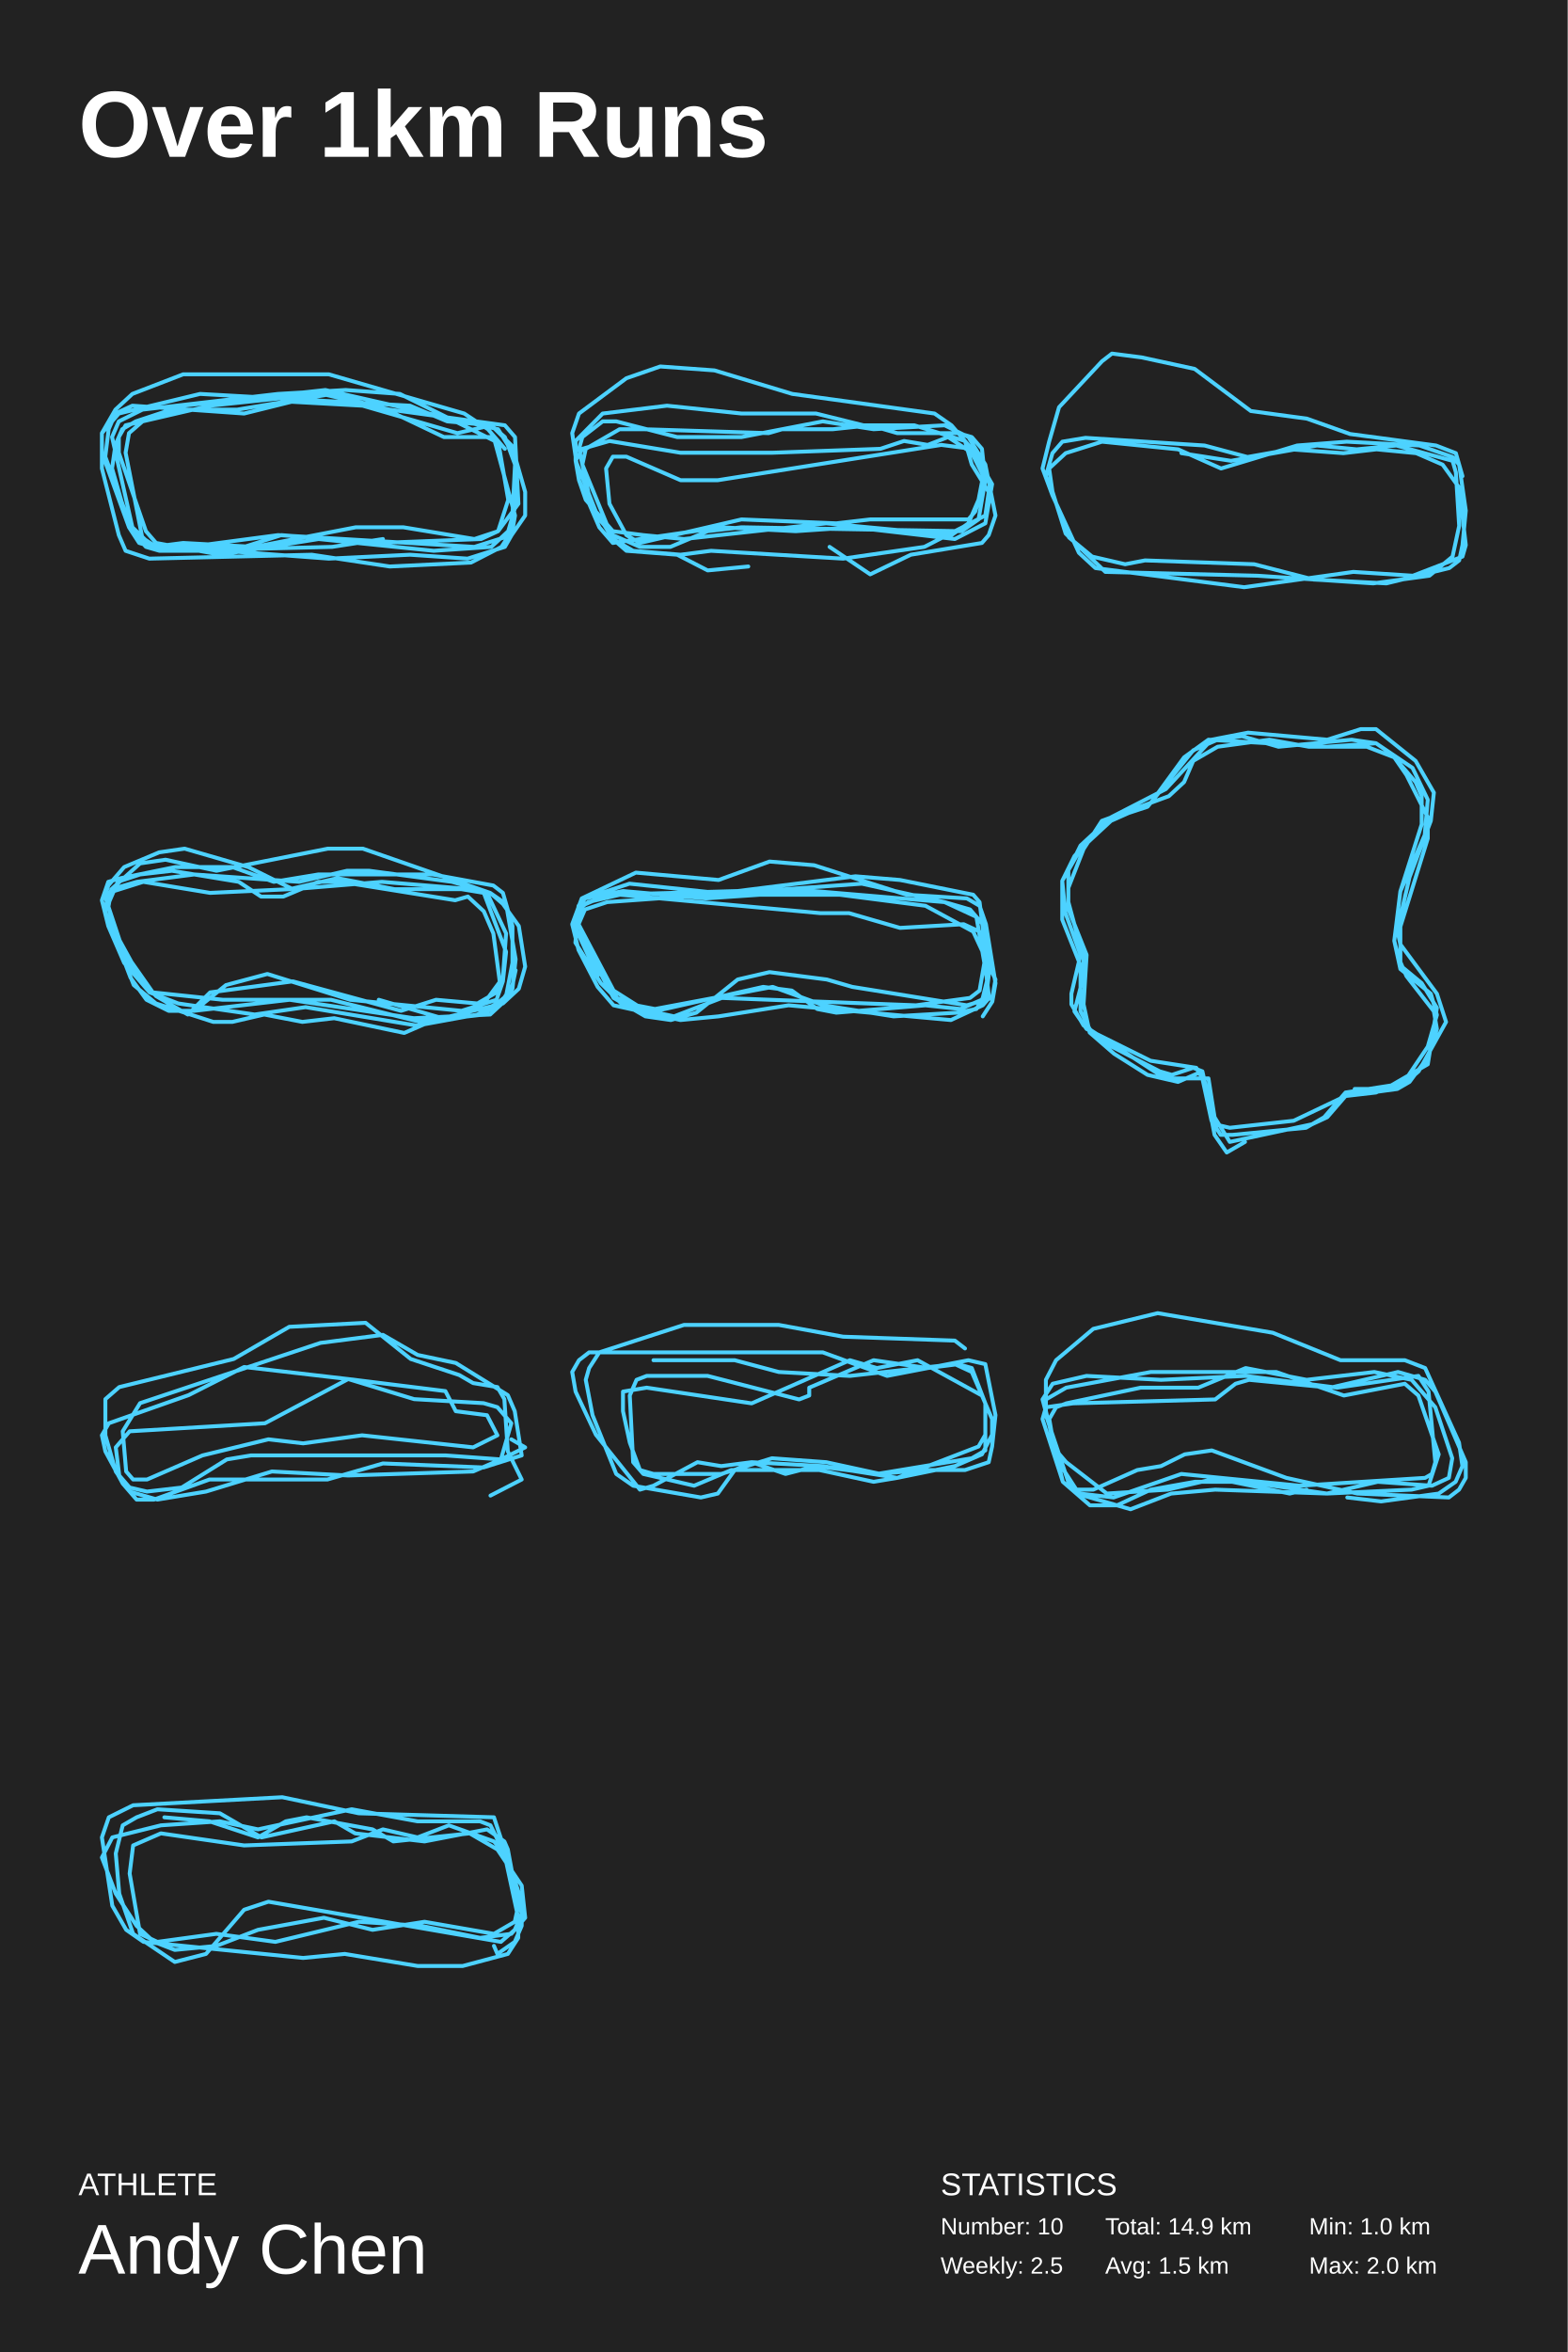
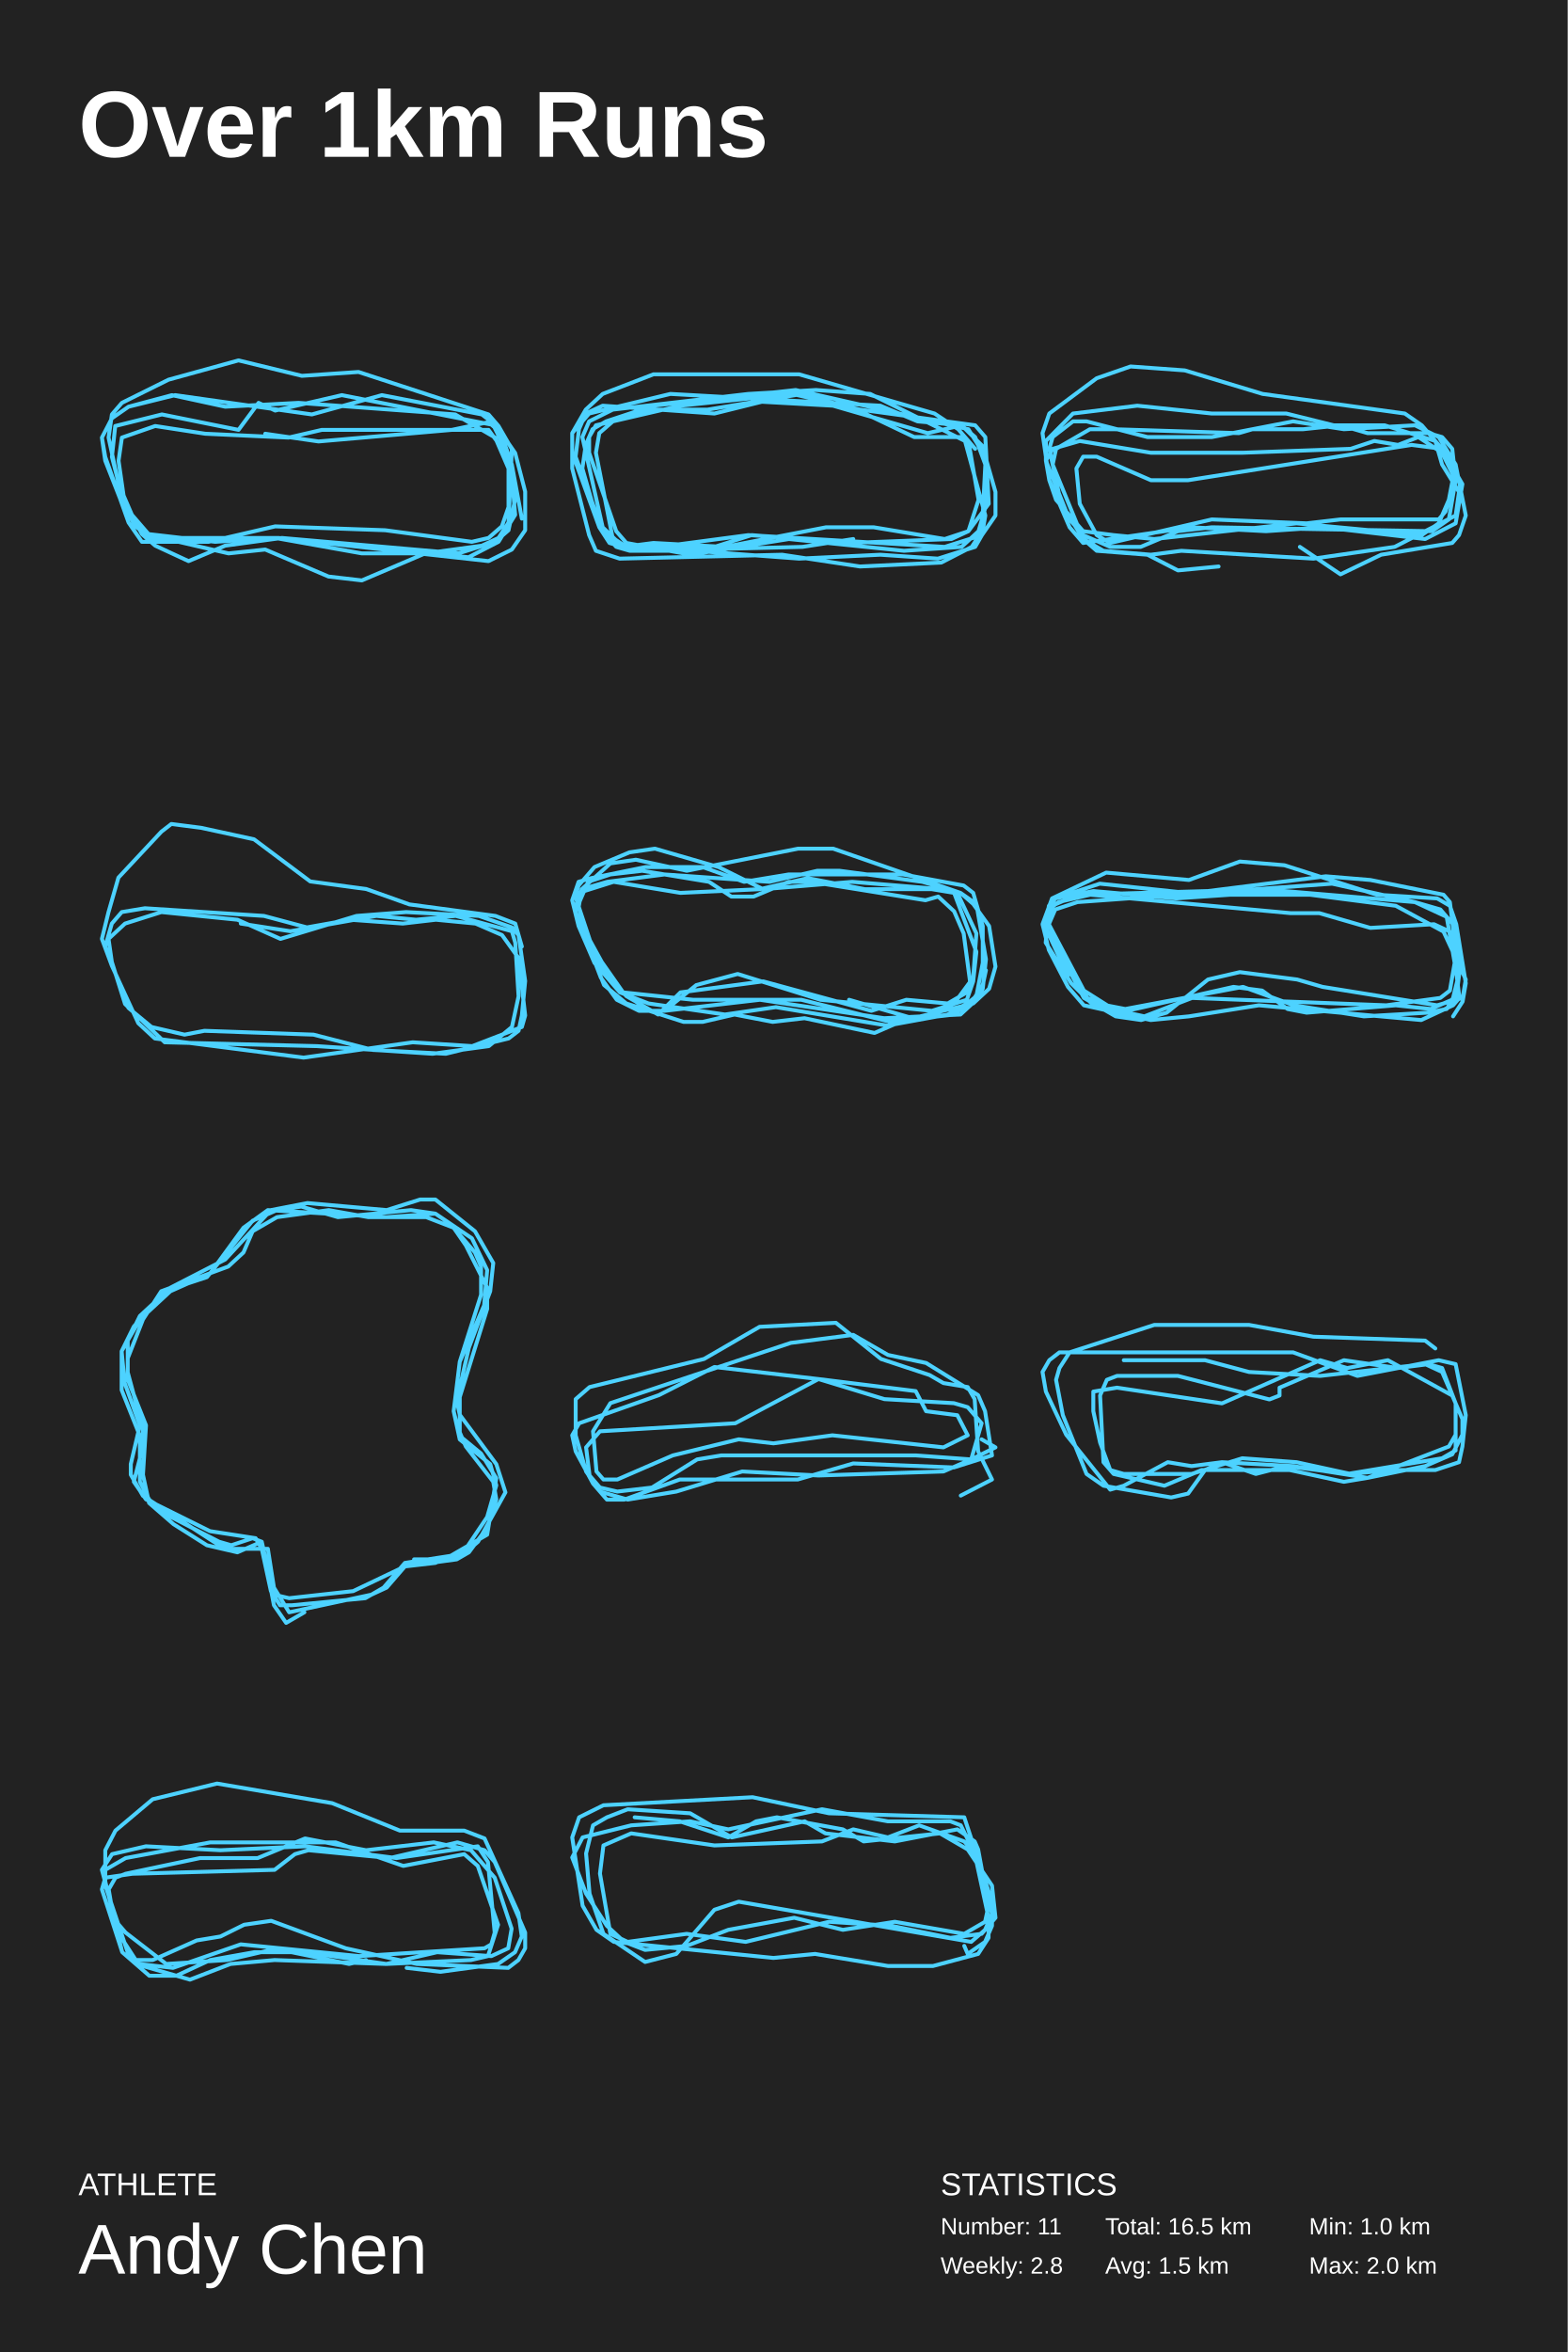
<svg xmlns="http://www.w3.org/2000/svg" baseProfile="full" height="300mm" version="1.1" viewBox="0,0,200,300" width="200mm">
  <defs />
  <rect fill="#222222" height="300" width="200" x="0" y="0" />
  <text fill="#FFFFFF" style="font-size:12px; font-family:Arial; font-weight:bold;" x="10" y="20">Over 1km Runs</text>
  <text fill="#FFFFFF" style="font-size:4px; font-family:Arial" x="10" y="280">ATHLETE</text>
  <text fill="#FFFFFF" style="font-size:9px; font-family:Arial" x="10" y="290">Andy Chen</text>
  <text fill="#FFFFFF" style="font-size:4px; font-family:Arial" x="120" y="280">STATISTICS</text>
-   <text fill="#FFFFFF" style="font-size:3px; font-family:Arial" x="120" y="285">Number: 10</text>
-   <text fill="#FFFFFF" style="font-size:3px; font-family:Arial" x="120" y="290">Weekly: 2.5</text>
-   <text fill="#FFFFFF" style="font-size:3px; font-family:Arial" x="141" y="285">Total: 14.9 km</text>
+   <text fill="#FFFFFF" style="font-size:3px; font-family:Arial" x="120" y="285">Number: 11</text>
+   <text fill="#FFFFFF" style="font-size:3px; font-family:Arial" x="120" y="290">Weekly: 2.8</text>
+   <text fill="#FFFFFF" style="font-size:3px; font-family:Arial" x="141" y="285">Total: 16.5 km</text>
  <text fill="#FFFFFF" style="font-size:3px; font-family:Arial" x="141" y="290">Avg: 1.5 km</text>
  <text fill="#FFFFFF" style="font-size:3px; font-family:Arial" x="167" y="285">Min: 1.0 km</text>
  <text fill="#FFFFFF" style="font-size:3px; font-family:Arial" x="167" y="290">Max: 2.0 km</text>
-   <polyline fill="none" points="64.408,57.249 62.248,54.747 59.224,52.746 41.944,47.744 23.368,47.744 16.888,50.245 14.728,52.246 13.0,55.248 13.0,59.75 15.16,68.254 16.024,70.255 19.048,71.255 39.784,70.755 49.72,72.256 60.088,71.756 63.976,69.755 65.272,67.754 65.704,59.25 64.408,55.748 62.68,54.247 58.36,55.248 46.264,51.746 37.192,51.246 31.144,52.746 16.888,51.746 14.728,52.746 13.864,54.747 13.432,58.249 16.888,67.754 18.616,69.755 20.344,70.255 35.464,68.254 60.52,69.755 65.272,68.254 67.0,65.753 67.0,62.751 65.704,58.249 63.544,54.747 41.512,49.745 23.368,51.746 17.32,53.747 15.592,54.747 14.728,56.748 14.296,59.75 16.024,65.753 16.888,67.754 19.912,69.755 31.144,69.755 35.896,68.254 48.424,69.254 61.384,68.754 63.544,67.754 64.84,63.752 63.544,56.248 63.112,55.748 56.632,55.748 49.288,52.246 42.376,50.245 30.28,52.246 22.504,52.246 18.184,53.747 16.456,55.248 16.024,57.749 18.184,68.754 20.344,70.255 22.072,70.255 28.552,70.255 41.944,71.255 52.312,70.755 59.656,71.255 64.408,69.755 65.272,68.254 65.704,65.753 63.112,56.248 51.016,50.245 44.104,49.745 35.464,50.245 18.184,52.246 15.16,53.747 14.296,55.748 16.888,67.254 19.48,69.755 23.368,69.254 32.44,69.755 45.4,67.254 51.448,67.254 60.52,68.754 63.544,67.754 66.136,64.252 65.704,55.748 64.408,54.247 49.72,52.246 41.08,50.245 26.824,51.746 16.024,54.247 15.16,55.748 15.16,57.749 18.616,67.754 19.912,69.254 28.12,70.755 40.648,68.754 55.336,70.255 62.68,69.755 64.84,67.754 65.704,64.752 65.704,57.249 62.68,54.247 57.064,53.747 52.312,51.746 25.528,50.245 15.16,52.746 13.0,55.248 13.0,57.749 16.456,67.254 17.752,69.254 19.48,69.755 22.504,70.255 42.376,69.755 48.856,68.754" stroke="#4dd2ff" stroke-linecap="round" stroke-linejoin="round" stroke-width="0.5" />
-   <polyline fill="none" points="105.832,69.755 111.016,73.256 116.2,70.755 125.272,69.255 126.136,68.254 127.0,65.753 125.704,59.25 121.384,54.247 119.224,52.746 101.08,50.245 91.144,47.244 84.232,46.744 79.912,48.244 73.864,52.746 73.0,55.248 73.864,61.251 74.728,63.752 78.184,67.754 82.072,68.254 87.256,68.754 105.4,66.753 121.384,68.254 123.544,66.753 124.84,63.752 125.704,59.25 123.544,55.748 120.52,54.247 111.448,54.747 104.968,53.747 94.6,55.748 86.392,55.748 78.616,53.747 76.888,53.747 74.296,55.748 73.864,57.249 75.592,65.253 78.184,68.254 81.64,69.755 85.528,69.755 90.28,67.754 94.6,67.254 122.68,67.754 124.84,66.253 125.704,61.251 123.976,57.749 120.952,55.748 118.36,56.748 115.336,56.248 112.312,57.249 98.488,57.749 86.824,57.749 77.752,56.248 74.296,57.249 73.432,58.749 73.864,61.251 76.456,67.254 78.184,69.255 92.008,67.254 101.512,67.754 108.856,67.254 121.816,68.754 125.704,66.753 126.568,61.751 123.976,57.249 120.088,56.748 91.576,61.251 86.824,61.251 79.912,58.249 78.184,58.249 77.32,59.75 77.752,64.252 79.912,68.254 81.64,69.255 94.6,66.253 106.696,66.753 111.016,66.253 123.544,66.253 124.408,65.253 125.704,61.251 125.272,57.249 123.976,55.748 122.248,55.248 114.472,55.248 111.016,54.247 106.264,54.747 99.784,54.747 98.056,55.248 82.072,54.747 79.048,54.747 74.728,57.249 74.296,59.25 78.184,68.754 80.776,70.255 86.824,70.755 90.712,70.255 107.56,71.255 117.928,69.755 125.704,65.753 126.136,62.751 123.976,59.25 123.112,56.248 116.632,54.247 110.152,54.247 104.104,52.746 94.6,52.746 85.096,51.746 76.888,52.746 73.432,56.248 73.432,58.749 76.024,65.253 78.184,68.754 79.912,70.255 86.392,70.755 90.28,72.756 95.464,72.256" stroke="#4dd2ff" stroke-linecap="round" stroke-linejoin="round" stroke-width="0.5" />
-   <polyline fill="none" points="186.578,60.733 185.734,57.802 183.203,56.825 172.234,55.359 166.75,53.405 159.578,52.428 152.406,47.054 145.656,45.589 141.859,45.1 140.594,46.077 135.109,51.939 133.844,56.336 133.0,59.756 134.266,63.175 137.641,70.503 139.75,72.457 158.734,74.9 172.656,72.946 180.25,73.434 186.578,70.992 187.0,69.526 186.156,62.198 184.047,59.267 180.672,57.802 175.609,57.313 171.391,57.802 164.641,57.313 159.156,58.29 153.672,56.825 138.484,55.848 135.531,56.336 134.266,57.802 133.422,60.733 136.375,68.549 139.328,70.992 143.547,71.969 146.078,71.48 160.0,71.969 167.594,73.923 176.875,74.411 184.891,72.457 186.156,71.48 186.578,69.526 187.0,65.129 186.156,59.267 185.312,58.29 181.094,56.825 171.812,56.336 165.484,56.825 155.781,59.756 150.297,57.313 140.594,56.336 135.953,57.802 133.844,59.756 134.266,62.687 135.953,68.061 141.016,72.946 160.422,73.434 175.187,74.411 182.359,73.434 185.312,70.992 186.156,67.084 185.734,60.244 185.312,58.779 178.141,56.825 173.078,57.313 168.016,56.825 157.047,58.779 150.719,57.802" stroke="#4dd2ff" stroke-linecap="round" stroke-linejoin="round" stroke-width="0.5" />
-   <polyline fill="none" points="48.323,127.522 56.444,129.873 64.158,127.993 66.188,126.112 67.0,123.291 66.188,118.119 64.158,115.298 62.534,113.888 46.293,108.246 41.827,108.246 27.617,111.067 21.12,109.657 17.872,110.127 14.218,113.418 13.406,116.239 16.654,124.702 18.684,127.522 21.526,128.933 24.774,128.933 28.835,125.642 34.113,124.231 44.669,127.522 58.88,128.933 63.346,127.522 64.158,125.172 64.564,121.41 61.722,113.888 58.88,113.418 50.353,113.418 43.045,112.007 36.955,113.418 26.805,113.888 18.278,112.478 13.812,113.888 13.406,116.239 17.06,125.642 19.902,127.993 27.211,130.343 29.647,130.343 33.707,129.403 38.579,130.343 42.639,129.873 51.571,131.754 54.82,130.343 58.068,129.873 61.722,127.993 64.158,124.702 64.564,119.06 62.128,113.888 60.098,113.418 48.729,112.478 37.361,113.418 31.677,110.597 23.556,108.246 20.308,108.716 15.842,110.597 13.812,112.948 13.406,114.358 15.436,120.47 16.654,123.291 19.902,127.052 23.962,129.403 26.805,126.582 37.361,125.172 51.165,128.933 55.632,127.522 60.91,127.993 63.346,126.582 63.752,125.172 62.94,119.06 61.722,116.239 59.692,114.358 58.068,114.828 43.451,112.478 40.609,112.478 36.143,114.358 33.301,114.358 30.459,112.478 21.932,111.067 17.872,111.537 15.03,112.478 13.406,116.239 14.218,119.06 19.496,126.582 22.744,128.933 24.774,128.933 36.955,127.522 42.233,127.522 53.602,130.343 61.722,129.403 64.564,127.052 65.376,122.821 65.376,118.119 64.564,115.298 62.534,113.888 57.662,112.478 47.105,111.067 44.263,111.067 38.173,112.478 24.774,111.537 17.466,112.478 14.218,113.418 13.812,115.769 15.03,119.53 17.872,124.702 19.496,126.582 28.429,127.522 36.955,127.522 52.789,129.873 62.534,129.403 64.564,127.522 65.376,126.112 65.782,122.351 64.564,115.298 64.158,113.888 62.94,112.948 55.226,111.537 40.609,111.537 34.925,112.478 29.647,110.597 22.338,110.597 15.436,112.007 13.812,112.478 13.0,114.828 13.812,118.119 15.842,122.821 19.09,126.582 22.744,127.993 32.489,129.403 38.985,128.463 53.195,130.814 60.91,129.403 64.158,127.522 65.376,125.642 65.782,123.761" stroke="#4dd2ff" stroke-linecap="round" stroke-linejoin="round" stroke-width="0.5" />
-   <polyline fill="none" points="125.376,129.638 126.594,127.758 127.0,125.407 125.782,117.884 124.97,115.534 123.346,114.593 115.632,114.123 103.857,110.362 98.173,109.892 91.677,112.242 81.12,111.302 74.218,114.593 73.0,117.884 73.812,121.175 76.248,125.877 78.278,128.228 86.805,130.108 91.677,129.638 100.609,128.228 121.316,130.108 125.376,128.228 126.188,127.287 125.782,123.996 124.564,116.944 120.504,115.063 109.947,112.713 77.466,115.063 74.624,116.004 73.812,117.884 78.684,127.287 81.12,128.228 83.556,128.698 98.579,125.877 105.075,128.228 114.008,129.638 122.128,129.168 124.564,128.698 125.376,127.287 126.188,123.996 125.782,118.354 123.752,116.004 120.504,115.063 103.857,113.653 90.053,114.593 79.496,113.653 74.624,114.593 73.812,116.004 73.406,120.235 76.654,125.407 79.496,128.228 85.992,129.638 92.083,127.287 116.85,128.228 123.752,127.287 124.97,126.347 125.782,121.646 124.97,115.063 124.158,114.123 114.82,112.242 109.135,111.772 94.113,113.653 77.466,114.123 74.218,115.534 73.812,117.884 78.278,126.347 82.744,129.168 97.361,125.877 101.015,126.347 104.263,128.698 106.699,129.168 118.068,128.228 122.534,128.698 125.782,127.287 126.188,123.996 124.97,118.825 122.94,117.884 114.82,118.354 108.323,116.474 104.669,116.474 79.09,114.123 75.03,115.063 73.812,116.004 73.812,117.884 75.03,121.175 78.278,127.287 82.338,129.638 85.586,130.108 88.835,129.168 94.113,124.937 98.173,123.996 105.481,124.937 108.729,125.877 123.346,128.228 126.594,127.287 127.0,124.937 124.158,118.825 118.068,115.534 107.105,114.123 93.707,114.123 80.308,112.713 74.624,114.593 73.812,115.534 73.406,118.354 76.248,124.466" stroke="#4dd2ff" stroke-linecap="round" stroke-linejoin="round" stroke-width="0.5" />
-   <polyline fill="none" points="172.824,138.9 177.099,138.9 179.43,138 180.985,136.65 184.482,130.35 183.316,126.75 178.653,120.45 178.264,118.65 179.819,111.9 182.539,104.7 182.928,101.1 180.596,97.05 175.544,93.0 173.601,93.0 169.327,94.35 159.223,93.45 154.56,94.35 148.73,100.65 141.736,104.25 137.849,107.85 136.295,111 136.295,115.95 138.627,121.8 138.238,128.1 139.015,131.7 142.124,134.4 146.399,137.1 150.285,138 153.394,136.65 154.948,143.4 156.891,143.85 165.052,142.95 171.658,139.8 175.544,139.35 179.43,137.55 182.151,133.5 183.316,129.45 182.539,126.75 178.653,123.6 177.876,120 178.653,113.7 181.762,106.5 182.151,102 180.208,97.95 175.544,94.8 172.435,94.35 163.109,95.25 158.446,93.9 155.337,94.35 152.228,95.7 146.399,102.9 140.958,104.7 137.072,109.2 135.518,112.35 135.906,116.4 137.849,121.8 136.684,126.75 136.684,128.1 138.238,130.8 147.953,137.1 149.508,137.55 154.171,137.55 154.948,142.5 156.891,145.65 167.384,143.4 169.327,142.5 171.658,139.8 178.264,138.9 179.819,138 182.151,134.85 183.316,131.25 182.928,129 179.43,124.5 178.653,122.7 178.653,118.2 182.151,106.95 182.151,104.25 179.43,98.85 177.876,96.6 174.378,95.25 166.995,95.25 161.943,94.35 155.337,95.25 152.228,97.05 151.062,99.75 149.119,101.55 140.57,104.7 138.238,108.3 136.295,113.25 136.295,115.05 138.238,122.25 138.238,124.5 137.072,129 138.627,131.25 146.787,135.3 152.616,136.2 153.394,137.55 154.56,142.95 155.725,144.75 157.28,144.75 166.606,143.85 168.938,142.5 171.658,139.35 177.487,138.45 182.151,135.75 183.316,128.55 181.373,125.4 178.653,123.15 177.876,120 178.653,113.7 181.373,105.15 181.373,101.55 180.596,99.75 177.487,96.15 175.544,94.8 169.327,95.25 154.171,94.35 151.062,96.6 146.787,102.45 141.736,104.7 137.849,108.3 135.518,112.35 135.518,117.3 137.849,123.15 137.849,129 139.015,131.25 140.958,133.05 147.953,136.65 149.508,137.1 152.228,136.2 153.394,136.65 154.948,144.75 156.503,147.0 158.834,145.65" stroke="#4dd2ff" stroke-linecap="round" stroke-linejoin="round" stroke-width="0.5" />
-   <polyline fill="none" points="62.574,190.763 66.557,188.713 64.787,185.125 64.344,178.462 63.459,176.925 60.361,176.412 58.59,175.387 52.393,173.337 46.639,168.724 36.902,169.237 29.82,173.337 15.213,176.925 13.443,178.462 13.443,183.075 14.77,187.688 16.541,190.251 20.082,191.276 26.279,190.251 34.689,187.688 44.426,188.201 60.361,187.688 63.902,186.151 65.23,181.538 63.459,179.487 61.689,178.975 52.836,178.462 44.426,175.9 31.148,174.362 24.066,177.95 13.885,181.538 13.0,183.075 13.443,185.125 15.656,189.226 17.426,191.276 19.639,191.276 26.721,188.713 41.77,188.713 48.852,186.663 61.689,187.176 66.557,185.638 65.672,180 64.787,177.95 58.148,173.849 53.279,172.824 48.852,170.262 40.885,171.287 17.869,178.975 15.656,182.563 16.098,187.688 16.984,188.713 18.754,188.713 25.836,185.638 34.246,183.588 38.672,184.1 46.197,183.075 60.361,184.613 63.459,183.075 62.131,180.513 58.148,180 56.82,177.437 44.426,175.9 33.803,181.538 16.541,182.563 14.77,184.613 15.213,188.201 16.541,189.738 18.754,190.251 23.18,189.738 28.934,186.151 32.033,185.638 56.82,185.638 63.902,186.151 67.0,184.613 65.23,183.588" stroke="#4dd2ff" stroke-linecap="round" stroke-linejoin="round" stroke-width="0.5" />
-   <polyline fill="none" points="123.112,171.996 121.816,170.996 107.56,170.495 99.352,168.995 87.256,168.995 76.456,172.496 75.16,174.497 74.728,175.998 75.592,180.5 78.616,188.004 80.776,189.505 89.416,191.005 91.576,190.505 93.736,187.504 95.896,186.503 104.968,187.003 114.472,188.504 121.816,187.003 125.272,185.503 126.568,183.001 126.568,181 125.272,177.999 117.064,173.497 111.88,174.497 108.424,173.497 95.896,179 82.504,176.999 79.48,177.499 79.48,180 80.344,184.002 81.64,187.504 83.368,188.004 92.008,188.004 98.488,186.003 105.4,186.503 112.312,188.004 117.496,187.504 123.112,187.504 126.136,186.503 126.568,184.502 127.0,180.5 125.704,173.997 123.544,173.497 113.176,175.498 104.968,172.496 75.16,172.496 73.864,173.497 73.0,174.998 73.432,177.499 76.024,183.001 81.64,190.005 83.368,189.505 88.984,186.503 92.008,187.003 95.896,186.503 100.216,188.004 104.104,187.003 111.88,188.004 123.976,186.003 125.704,185.002 125.704,179 123.976,174.497 122.248,173.997 118.36,174.497 111.448,173.497 103.24,176.999 103.24,177.999 101.944,178.499 90.28,175.498 82.504,175.498 81.208,175.998 80.344,177.999 80.776,186.503 82.072,188.004 88.552,189.505 93.304,187.504 99.352,187.504 104.536,187.504 111.448,189.004 114.472,188.504 124.84,184.502 125.704,183.001 125.704,179 123.976,174.998 121.816,173.997 108.424,175.498 99.352,174.998 93.736,173.497 83.368,173.497" stroke="#4dd2ff" stroke-linecap="round" stroke-linejoin="round" stroke-width="0.5" />
-   <polyline fill="none" points="171.88,191.005 176.2,191.506 183.544,190.505 185.704,189.004 186.568,187.003 186.136,184.002 181.816,174.497 179.224,173.497 171.016,173.497 162.376,169.995 147.688,167.494 139.48,169.495 134.728,173.497 133.432,175.998 133.432,180 135.592,189.004 137.32,190.505 144.232,192.506 149.416,190.505 155.032,190.005 169.288,190.505 180.088,190.005 182.248,189.505 183.544,185.503 180.952,177.999 179.224,176.498 171.448,177.999 162.808,174.998 146.824,174.998 136.024,176.999 133.432,178.499 133.432,180.5 136.456,189.505 137.752,190.505 142.072,191.005 150.712,188.004 165.832,189.505 181.816,188.504 182.68,188.004 183.112,186.503 182.248,177.499 180.952,175.498 170.584,176.999 158.92,175.498 148.12,175.998 138.616,175.498 134.296,176.498 133.0,178.499 134.728,185.002 136.024,186.503 141.208,190.505 148.984,190.005 155.464,188.504 169.288,190.505 175.768,189.004 182.68,189.505 184.84,188.504 185.272,186.003 183.112,179.5 180.088,175.998 175.336,174.998 166.696,175.998 158.92,174.497 152.872,176.999 145.528,176.999 136.024,179 134.728,179.5 133.864,181.001 134.728,186.003 137.32,190.005 139.48,190.005 145.096,187.504 148.12,187.003 151.144,185.503 154.6,185.002 164.104,188.504 173.176,190.505 184.84,191.005 186.136,190.005 187.0,188.504 187.0,186.503 183.112,177.499 181.816,175.998 178.36,174.998 169.72,176.999 159.352,175.998 157.624,176.498 155.032,178.499 136.888,179 133.432,179.5 133.0,181.001 135.592,189.004 139.048,192.006 142.504,192.006 146.824,190.005 152.44,189.004 157.192,189.004 164.536,190.505 166.696,190.005" stroke="#4dd2ff" stroke-linecap="round" stroke-linejoin="round" stroke-width="0.5" />
-   <polyline fill="none" points="63.016,248.201 63.459,249.226 65.672,247.688 66.557,245.638 66.557,242.563 63.016,231.799 45.754,231.287 36.016,229.237 16.984,230.262 13.885,231.799 13.0,234.362 14.328,243.075 16.098,246.151 18.311,247.688 38.672,249.738 43.984,249.226 53.279,250.763 59.033,250.763 64.787,249.226 66.115,247.176 66.115,244.613 64.344,236.412 62.574,232.824 61.246,232.312 53.279,232.312 44.869,230.774 32.918,233.337 28.049,232.312 20.525,232.824 14.328,234.362 13.0,236.925 14.77,241.538 17.426,245.638 19.639,247.688 22.295,248.713 27.607,248.201 32.918,246.151 41.328,244.613 47.525,246.151 54.164,245.125 63.016,246.663 65.672,245.125 66.115,243.075 64.787,235.9 64.344,234.875 62.131,233.337 54.164,234.875 45.311,233.849 42.656,232.312 33.361,234.362 28.049,231.287 20.082,230.774 17.426,231.799 15.656,232.824 14.77,236.412 15.213,241.538 16.984,246.663 22.295,250.251 26.279,249.226 31.148,243.588 34.246,242.563 63.902,247.688 65.672,246.151 66.557,244.1 64.344,236.412 63.016,234.875 57.262,232.824 53.279,234.362 48.852,233.337 44.869,234.875 31.148,235.387 20.525,233.849 16.984,235.387 16.541,238.975 17.869,246.663 20.082,247.688 27.607,246.663 35.131,247.688 45.754,245.125 53.721,245.638 61.246,247.176 65.23,246.663 67.0,244.613 66.557,240.513 63.459,235.9 59.918,233.849 50.18,234.875 47.525,233.337 39.115,231.799 36.459,232.312 32.918,234.362 26.721,232.312 20.967,231.799" stroke="#4dd2ff" stroke-linecap="round" stroke-linejoin="round" stroke-width="0.5" />
+   <polyline fill="none" points="66.575,66.155 65.299,59.261 63.598,54.338 62.323,52.861 45.74,47.445 38.512,47.937 30.433,45.968 21.504,48.429 15.551,51.384 14.276,52.861 13.85,55.815 15.126,61.723 17.252,66.647 18.528,68.124 29.157,70.586 33.835,70.093 41.913,73.54 46.165,74.032 54.244,70.586 61.472,69.601 63.598,68.616 64.874,66.647 65.299,57.292 63.598,54.338 43.614,50.399 35.11,52.368 32.984,51.384 30.433,54.83 20.654,52.861 14.701,54.338 14.276,58.277 15.551,63.2 18.102,68.124 19.803,69.601 24.055,71.571 28.732,69.601 35.961,68.616 58.496,70.586 63.173,69.109 64.874,67.632 65.724,63.693 64.449,57.292 62.748,53.845 61.472,52.861 48.717,50.399 39.787,52.861 22.354,50.399 16.402,51.876 14.276,53.353 13.0,55.815 13.425,58.769 15.551,64.185 18.953,68.124 27.457,69.109 35.11,68.616 46.165,70.586 54.669,70.586 59.772,71.078 63.598,69.109 65.724,65.662 65.299,60.739 63.173,55.815 58.071,52.861 38.087,51.384 28.732,51.876 21.929,50.399 16.402,51.876 14.276,53.353 13.0,55.815 13.425,58.277 16.402,66.647 18.102,69.109 26.606,69.109 35.11,67.139 49.142,67.632 60.197,69.109 62.323,68.616 64.024,67.139 64.874,64.677 64.874,58.277 62.323,54.83 41.063,54.83 36.811,55.815 26.181,55.323 19.803,54.338 15.551,55.815 15.126,58.769 15.976,64.677 17.252,67.139 19.378,68.616 35.535,68.616 62.323,71.571 65.299,70.093 67.0,67.632 67.0,62.708 65.724,57.784 64.024,55.323 62.323,53.845 57.646,54.83 40.638,56.307 33.835,55.323" stroke="#4dd2ff" stroke-linecap="round" stroke-linejoin="round" stroke-width="0.5" />
+   <polyline fill="none" points="124.408,57.249 122.248,54.747 119.224,52.746 101.944,47.744 83.368,47.744 76.888,50.245 74.728,52.246 73.0,55.248 73.0,59.75 75.16,68.254 76.024,70.255 79.048,71.255 99.784,70.755 109.72,72.256 120.088,71.756 123.976,69.755 125.272,67.754 125.704,59.25 124.408,55.748 122.68,54.247 118.36,55.248 106.264,51.746 97.192,51.246 91.144,52.746 76.888,51.746 74.728,52.746 73.864,54.747 73.432,58.249 76.888,67.754 78.616,69.755 80.344,70.255 95.464,68.254 120.52,69.755 125.272,68.254 127.0,65.753 127.0,62.751 125.704,58.249 123.544,54.747 101.512,49.745 83.368,51.746 77.32,53.747 75.592,54.747 74.728,56.748 74.296,59.75 76.024,65.753 76.888,67.754 79.912,69.755 91.144,69.755 95.896,68.254 108.424,69.254 121.384,68.754 123.544,67.754 124.84,63.752 123.544,56.248 123.112,55.748 116.632,55.748 109.288,52.246 102.376,50.245 90.28,52.246 82.504,52.246 78.184,53.747 76.456,55.248 76.024,57.749 78.184,68.754 80.344,70.255 82.072,70.255 88.552,70.255 101.944,71.255 112.312,70.755 119.656,71.255 124.408,69.755 125.272,68.254 125.704,65.753 123.112,56.248 111.016,50.245 104.104,49.745 95.464,50.245 78.184,52.246 75.16,53.747 74.296,55.748 76.888,67.254 79.48,69.755 83.368,69.254 92.44,69.755 105.4,67.254 111.448,67.254 120.52,68.754 123.544,67.754 126.136,64.252 125.704,55.748 124.408,54.247 109.72,52.246 101.08,50.245 86.824,51.746 76.024,54.247 75.16,55.748 75.16,57.749 78.616,67.754 79.912,69.254 88.12,70.755 100.648,68.754 115.336,70.255 122.68,69.755 124.84,67.754 125.704,64.752 125.704,57.249 122.68,54.247 117.064,53.747 112.312,51.746 85.528,50.245 75.16,52.746 73.0,55.248 73.0,57.749 76.456,67.254 77.752,69.254 79.48,69.755 82.504,70.255 102.376,69.755 108.856,68.754" stroke="#4dd2ff" stroke-linecap="round" stroke-linejoin="round" stroke-width="0.5" />
+   <polyline fill="none" points="165.832,69.755 171.016,73.256 176.2,70.755 185.272,69.255 186.136,68.254 187.0,65.753 185.704,59.25 181.384,54.247 179.224,52.746 161.08,50.245 151.144,47.244 144.232,46.744 139.912,48.244 133.864,52.746 133.0,55.248 133.864,61.251 134.728,63.752 138.184,67.754 142.072,68.254 147.256,68.754 165.4,66.753 181.384,68.254 183.544,66.753 184.84,63.752 185.704,59.25 183.544,55.748 180.52,54.247 171.448,54.747 164.968,53.747 154.6,55.748 146.392,55.748 138.616,53.747 136.888,53.747 134.296,55.748 133.864,57.249 135.592,65.253 138.184,68.254 141.64,69.755 145.528,69.755 150.28,67.754 154.6,67.254 182.68,67.754 184.84,66.253 185.704,61.251 183.976,57.749 180.952,55.748 178.36,56.748 175.336,56.248 172.312,57.249 158.488,57.749 146.824,57.749 137.752,56.248 134.296,57.249 133.432,58.749 133.864,61.251 136.456,67.254 138.184,69.255 152.008,67.254 161.512,67.754 168.856,67.254 181.816,68.754 185.704,66.753 186.568,61.751 183.976,57.249 180.088,56.748 151.576,61.251 146.824,61.251 139.912,58.249 138.184,58.249 137.32,59.75 137.752,64.252 139.912,68.254 141.64,69.255 154.6,66.253 166.696,66.753 171.016,66.253 183.544,66.253 184.408,65.253 185.704,61.251 185.272,57.249 183.976,55.748 182.248,55.248 174.472,55.248 171.016,54.247 166.264,54.747 159.784,54.747 158.056,55.248 142.072,54.747 139.048,54.747 134.728,57.249 134.296,59.25 138.184,68.754 140.776,70.255 146.824,70.755 150.712,70.255 167.56,71.255 177.928,69.755 185.704,65.753 186.136,62.751 183.976,59.25 183.112,56.248 176.632,54.247 170.152,54.247 164.104,52.746 154.6,52.746 145.096,51.746 136.888,52.746 133.432,56.248 133.432,58.749 136.024,65.253 138.184,68.754 139.912,70.255 146.392,70.755 150.28,72.756 155.464,72.256" stroke="#4dd2ff" stroke-linecap="round" stroke-linejoin="round" stroke-width="0.5" />
+   <polyline fill="none" points="66.578,120.733 65.734,117.802 63.203,116.825 52.234,115.359 46.75,113.405 39.578,112.428 32.406,107.054 25.656,105.589 21.859,105.1 20.594,106.077 15.109,111.939 13.844,116.336 13.0,119.756 14.266,123.175 17.641,130.503 19.75,132.457 38.734,134.9 52.656,132.946 60.25,133.434 66.578,130.992 67.0,129.526 66.156,122.198 64.047,119.267 60.672,117.802 55.609,117.313 51.391,117.802 44.641,117.313 39.156,118.29 33.672,116.825 18.484,115.848 15.531,116.336 14.266,117.802 13.422,120.733 16.375,128.549 19.328,130.992 23.547,131.969 26.078,131.48 40.0,131.969 47.594,133.923 56.875,134.411 64.891,132.457 66.156,131.48 66.578,129.526 67.0,125.129 66.156,119.267 65.312,118.29 61.094,116.825 51.812,116.336 45.484,116.825 35.781,119.756 30.297,117.313 20.594,116.336 15.953,117.802 13.844,119.756 14.266,122.687 15.953,128.061 21.016,132.946 40.422,133.434 55.187,134.411 62.359,133.434 65.312,130.992 66.156,127.084 65.734,120.244 65.312,118.779 58.141,116.825 53.078,117.313 48.016,116.825 37.047,118.779 30.719,117.802" stroke="#4dd2ff" stroke-linecap="round" stroke-linejoin="round" stroke-width="0.5" />
+   <polyline fill="none" points="108.323,127.522 116.444,129.873 124.158,127.993 126.188,126.112 127.0,123.291 126.188,118.119 124.158,115.298 122.534,113.888 106.293,108.246 101.827,108.246 87.617,111.067 81.12,109.657 77.872,110.127 74.218,113.418 73.406,116.239 76.654,124.702 78.684,127.522 81.526,128.933 84.774,128.933 88.835,125.642 94.113,124.231 104.669,127.522 118.88,128.933 123.346,127.522 124.158,125.172 124.564,121.41 121.722,113.888 118.88,113.418 110.353,113.418 103.045,112.007 96.955,113.418 86.805,113.888 78.278,112.478 73.812,113.888 73.406,116.239 77.06,125.642 79.902,127.993 87.211,130.343 89.647,130.343 93.707,129.403 98.579,130.343 102.639,129.873 111.571,131.754 114.82,130.343 118.068,129.873 121.722,127.993 124.158,124.702 124.564,119.06 122.128,113.888 120.098,113.418 108.729,112.478 97.361,113.418 91.677,110.597 83.556,108.246 80.308,108.716 75.842,110.597 73.812,112.948 73.406,114.358 75.436,120.47 76.654,123.291 79.902,127.052 83.962,129.403 86.805,126.582 97.361,125.172 111.165,128.933 115.632,127.522 120.91,127.993 123.346,126.582 123.752,125.172 122.94,119.06 121.722,116.239 119.692,114.358 118.068,114.828 103.451,112.478 100.609,112.478 96.143,114.358 93.301,114.358 90.459,112.478 81.932,111.067 77.872,111.537 75.03,112.478 73.406,116.239 74.218,119.06 79.496,126.582 82.744,128.933 84.774,128.933 96.955,127.522 102.233,127.522 113.602,130.343 121.722,129.403 124.564,127.052 125.376,122.821 125.376,118.119 124.564,115.298 122.534,113.888 117.662,112.478 107.105,111.067 104.263,111.067 98.173,112.478 84.774,111.537 77.466,112.478 74.218,113.418 73.812,115.769 75.03,119.53 77.872,124.702 79.496,126.582 88.429,127.522 96.955,127.522 112.789,129.873 122.534,129.403 124.564,127.522 125.376,126.112 125.782,122.351 124.564,115.298 124.158,113.888 122.94,112.948 115.226,111.537 100.609,111.537 94.925,112.478 89.647,110.597 82.338,110.597 75.436,112.007 73.812,112.478 73.0,114.828 73.812,118.119 75.842,122.821 79.09,126.582 82.744,127.993 92.489,129.403 98.985,128.463 113.195,130.814 120.91,129.403 124.158,127.522 125.376,125.642 125.782,123.761" stroke="#4dd2ff" stroke-linecap="round" stroke-linejoin="round" stroke-width="0.5" />
+   <polyline fill="none" points="185.376,129.638 186.594,127.758 187.0,125.407 185.782,117.884 184.97,115.534 183.346,114.593 175.632,114.123 163.857,110.362 158.173,109.892 151.677,112.242 141.12,111.302 134.218,114.593 133.0,117.884 133.812,121.175 136.248,125.877 138.278,128.228 146.805,130.108 151.677,129.638 160.609,128.228 181.316,130.108 185.376,128.228 186.188,127.287 185.782,123.996 184.564,116.944 180.504,115.063 169.947,112.713 137.466,115.063 134.624,116.004 133.812,117.884 138.684,127.287 141.12,128.228 143.556,128.698 158.579,125.877 165.075,128.228 174.008,129.638 182.128,129.168 184.564,128.698 185.376,127.287 186.188,123.996 185.782,118.354 183.752,116.004 180.504,115.063 163.857,113.653 150.053,114.593 139.496,113.653 134.624,114.593 133.812,116.004 133.406,120.235 136.654,125.407 139.496,128.228 145.992,129.638 152.083,127.287 176.85,128.228 183.752,127.287 184.97,126.347 185.782,121.646 184.97,115.063 184.158,114.123 174.82,112.242 169.135,111.772 154.113,113.653 137.466,114.123 134.218,115.534 133.812,117.884 138.278,126.347 142.744,129.168 157.361,125.877 161.015,126.347 164.263,128.698 166.699,129.168 178.068,128.228 182.534,128.698 185.782,127.287 186.188,123.996 184.97,118.825 182.94,117.884 174.82,118.354 168.323,116.474 164.669,116.474 139.09,114.123 135.03,115.063 133.812,116.004 133.812,117.884 135.03,121.175 138.278,127.287 142.338,129.638 145.586,130.108 148.835,129.168 154.113,124.937 158.173,123.996 165.481,124.937 168.729,125.877 183.346,128.228 186.594,127.287 187.0,124.937 184.158,118.825 178.068,115.534 167.105,114.123 153.707,114.123 140.308,112.713 134.624,114.593 133.812,115.534 133.406,118.354 136.248,124.466" stroke="#4dd2ff" stroke-linecap="round" stroke-linejoin="round" stroke-width="0.5" />
+   <polyline fill="none" points="52.824,198.9 57.099,198.9 59.43,198 60.985,196.65 64.482,190.35 63.316,186.75 58.653,180.45 58.264,178.65 59.819,171.9 62.539,164.7 62.928,161.1 60.596,157.05 55.544,153.0 53.601,153.0 49.327,154.35 39.223,153.45 34.56,154.35 28.73,160.65 21.736,164.25 17.849,167.85 16.295,171 16.295,175.95 18.627,181.8 18.238,188.1 19.015,191.7 22.124,194.4 26.399,197.1 30.285,198 33.394,196.65 34.948,203.4 36.891,203.85 45.052,202.95 51.658,199.8 55.544,199.35 59.43,197.55 62.151,193.5 63.316,189.45 62.539,186.75 58.653,183.6 57.876,180 58.653,173.7 61.762,166.5 62.151,162 60.208,157.95 55.544,154.8 52.435,154.35 43.109,155.25 38.446,153.9 35.337,154.35 32.228,155.7 26.399,162.9 20.958,164.7 17.072,169.2 15.518,172.35 15.906,176.4 17.849,181.8 16.684,186.75 16.684,188.1 18.238,190.8 27.953,197.1 29.508,197.55 34.171,197.55 34.948,202.5 36.891,205.65 47.384,203.4 49.327,202.5 51.658,199.8 58.264,198.9 59.819,198 62.151,194.85 63.316,191.25 62.928,189 59.43,184.5 58.653,182.7 58.653,178.2 62.151,166.95 62.151,164.25 59.43,158.85 57.876,156.6 54.378,155.25 46.995,155.25 41.943,154.35 35.337,155.25 32.228,157.05 31.062,159.75 29.119,161.55 20.57,164.7 18.238,168.3 16.295,173.25 16.295,175.05 18.238,182.25 18.238,184.5 17.072,189 18.627,191.25 26.787,195.3 32.616,196.2 33.394,197.55 34.56,202.95 35.725,204.75 37.28,204.75 46.606,203.85 48.938,202.5 51.658,199.35 57.487,198.45 62.151,195.75 63.316,188.55 61.373,185.4 58.653,183.15 57.876,180 58.653,173.7 61.373,165.15 61.373,161.55 60.596,159.75 57.487,156.15 55.544,154.8 49.327,155.25 34.171,154.35 31.062,156.6 26.787,162.45 21.736,164.7 17.849,168.3 15.518,172.35 15.518,177.3 17.849,183.15 17.849,189 19.015,191.25 20.958,193.05 27.953,196.65 29.508,197.1 32.228,196.2 33.394,196.65 34.948,204.75 36.503,207.0 38.834,205.65" stroke="#4dd2ff" stroke-linecap="round" stroke-linejoin="round" stroke-width="0.5" />
+   <polyline fill="none" points="122.574,190.763 126.557,188.713 124.787,185.125 124.344,178.462 123.459,176.925 120.361,176.412 118.59,175.387 112.393,173.337 106.639,168.724 96.902,169.237 89.82,173.337 75.213,176.925 73.443,178.462 73.443,183.075 74.77,187.688 76.541,190.251 80.082,191.276 86.279,190.251 94.689,187.688 104.426,188.201 120.361,187.688 123.902,186.151 125.23,181.538 123.459,179.487 121.689,178.975 112.836,178.462 104.426,175.9 91.148,174.362 84.066,177.95 73.885,181.538 73.0,183.075 73.443,185.125 75.656,189.226 77.426,191.276 79.639,191.276 86.721,188.713 101.77,188.713 108.852,186.663 121.689,187.176 126.557,185.638 125.672,180 124.787,177.95 118.148,173.849 113.279,172.824 108.852,170.262 100.885,171.287 77.869,178.975 75.656,182.563 76.098,187.688 76.984,188.713 78.754,188.713 85.836,185.638 94.246,183.588 98.672,184.1 106.197,183.075 120.361,184.613 123.459,183.075 122.131,180.513 118.148,180 116.82,177.437 104.426,175.9 93.803,181.538 76.541,182.563 74.77,184.613 75.213,188.201 76.541,189.738 78.754,190.251 83.18,189.738 88.934,186.151 92.033,185.638 116.82,185.638 123.902,186.151 127.0,184.613 125.23,183.588" stroke="#4dd2ff" stroke-linecap="round" stroke-linejoin="round" stroke-width="0.5" />
+   <polyline fill="none" points="183.112,171.996 181.816,170.996 167.56,170.495 159.352,168.995 147.256,168.995 136.456,172.496 135.16,174.497 134.728,175.998 135.592,180.5 138.616,188.004 140.776,189.505 149.416,191.005 151.576,190.505 153.736,187.504 155.896,186.503 164.968,187.003 174.472,188.504 181.816,187.003 185.272,185.503 186.568,183.001 186.568,181 185.272,177.999 177.064,173.497 171.88,174.497 168.424,173.497 155.896,179 142.504,176.999 139.48,177.499 139.48,180 140.344,184.002 141.64,187.504 143.368,188.004 152.008,188.004 158.488,186.003 165.4,186.503 172.312,188.004 177.496,187.504 183.112,187.504 186.136,186.503 186.568,184.502 187.0,180.5 185.704,173.997 183.544,173.497 173.176,175.498 164.968,172.496 135.16,172.496 133.864,173.497 133.0,174.998 133.432,177.499 136.024,183.001 141.64,190.005 143.368,189.505 148.984,186.503 152.008,187.003 155.896,186.503 160.216,188.004 164.104,187.003 171.88,188.004 183.976,186.003 185.704,185.002 185.704,179 183.976,174.497 182.248,173.997 178.36,174.497 171.448,173.497 163.24,176.999 163.24,177.999 161.944,178.499 150.28,175.498 142.504,175.498 141.208,175.998 140.344,177.999 140.776,186.503 142.072,188.004 148.552,189.505 153.304,187.504 159.352,187.504 164.536,187.504 171.448,189.004 174.472,188.504 184.84,184.502 185.704,183.001 185.704,179 183.976,174.998 181.816,173.997 168.424,175.498 159.352,174.998 153.736,173.497 143.368,173.497" stroke="#4dd2ff" stroke-linecap="round" stroke-linejoin="round" stroke-width="0.5" />
+   <polyline fill="none" points="51.88,251.005 56.2,251.506 63.544,250.505 65.704,249.004 66.568,247.003 66.136,244.002 61.816,234.497 59.224,233.497 51.016,233.497 42.376,229.995 27.688,227.494 19.48,229.495 14.728,233.497 13.432,235.998 13.432,240 15.592,249.004 17.32,250.505 24.232,252.506 29.416,250.505 35.032,250.005 49.288,250.505 60.088,250.005 62.248,249.505 63.544,245.503 60.952,237.999 59.224,236.498 51.448,237.999 42.808,234.998 26.824,234.998 16.024,236.999 13.432,238.499 13.432,240.5 16.456,249.505 17.752,250.505 22.072,251.005 30.712,248.004 45.832,249.505 61.816,248.504 62.68,248.004 63.112,246.503 62.248,237.499 60.952,235.498 50.584,236.999 38.92,235.498 28.12,235.998 18.616,235.498 14.296,236.498 13.0,238.499 14.728,245.002 16.024,246.503 21.208,250.505 28.984,250.005 35.464,248.504 49.288,250.505 55.768,249.004 62.68,249.505 64.84,248.504 65.272,246.003 63.112,239.5 60.088,235.998 55.336,234.998 46.696,235.998 38.92,234.497 32.872,236.999 25.528,236.999 16.024,239 14.728,239.5 13.864,241.001 14.728,246.003 17.32,250.005 19.48,250.005 25.096,247.504 28.12,247.003 31.144,245.503 34.6,245.002 44.104,248.504 53.176,250.505 64.84,251.005 66.136,250.005 67.0,248.504 67.0,246.503 63.112,237.499 61.816,235.998 58.36,234.998 49.72,236.999 39.352,235.998 37.624,236.498 35.032,238.499 16.888,239 13.432,239.5 13.0,241.001 15.592,249.004 19.048,252.006 22.504,252.006 26.824,250.005 32.44,249.004 37.192,249.004 44.536,250.505 46.696,250.005" stroke="#4dd2ff" stroke-linecap="round" stroke-linejoin="round" stroke-width="0.5" />
+   <polyline fill="none" points="123.016,248.201 123.459,249.226 125.672,247.688 126.557,245.638 126.557,242.563 123.016,231.799 105.754,231.287 96.016,229.237 76.984,230.262 73.885,231.799 73.0,234.362 74.328,243.075 76.098,246.151 78.311,247.688 98.672,249.738 103.984,249.226 113.279,250.763 119.033,250.763 124.787,249.226 126.115,247.176 126.115,244.613 124.344,236.412 122.574,232.824 121.246,232.312 113.279,232.312 104.869,230.774 92.918,233.337 88.049,232.312 80.525,232.824 74.328,234.362 73.0,236.925 74.77,241.538 77.426,245.638 79.639,247.688 82.295,248.713 87.607,248.201 92.918,246.151 101.328,244.613 107.525,246.151 114.164,245.125 123.016,246.663 125.672,245.125 126.115,243.075 124.787,235.9 124.344,234.875 122.131,233.337 114.164,234.875 105.311,233.849 102.656,232.312 93.361,234.362 88.049,231.287 80.082,230.774 77.426,231.799 75.656,232.824 74.77,236.412 75.213,241.538 76.984,246.663 82.295,250.251 86.279,249.226 91.148,243.588 94.246,242.563 123.902,247.688 125.672,246.151 126.557,244.1 124.344,236.412 123.016,234.875 117.262,232.824 113.279,234.362 108.852,233.337 104.869,234.875 91.148,235.387 80.525,233.849 76.984,235.387 76.541,238.975 77.869,246.663 80.082,247.688 87.607,246.663 95.131,247.688 105.754,245.125 113.721,245.638 121.246,247.176 125.23,246.663 127.0,244.613 126.557,240.513 123.459,235.9 119.918,233.849 110.18,234.875 107.525,233.337 99.115,231.799 96.459,232.312 92.918,234.362 86.721,232.312 80.967,231.799" stroke="#4dd2ff" stroke-linecap="round" stroke-linejoin="round" stroke-width="0.5" />
</svg>
